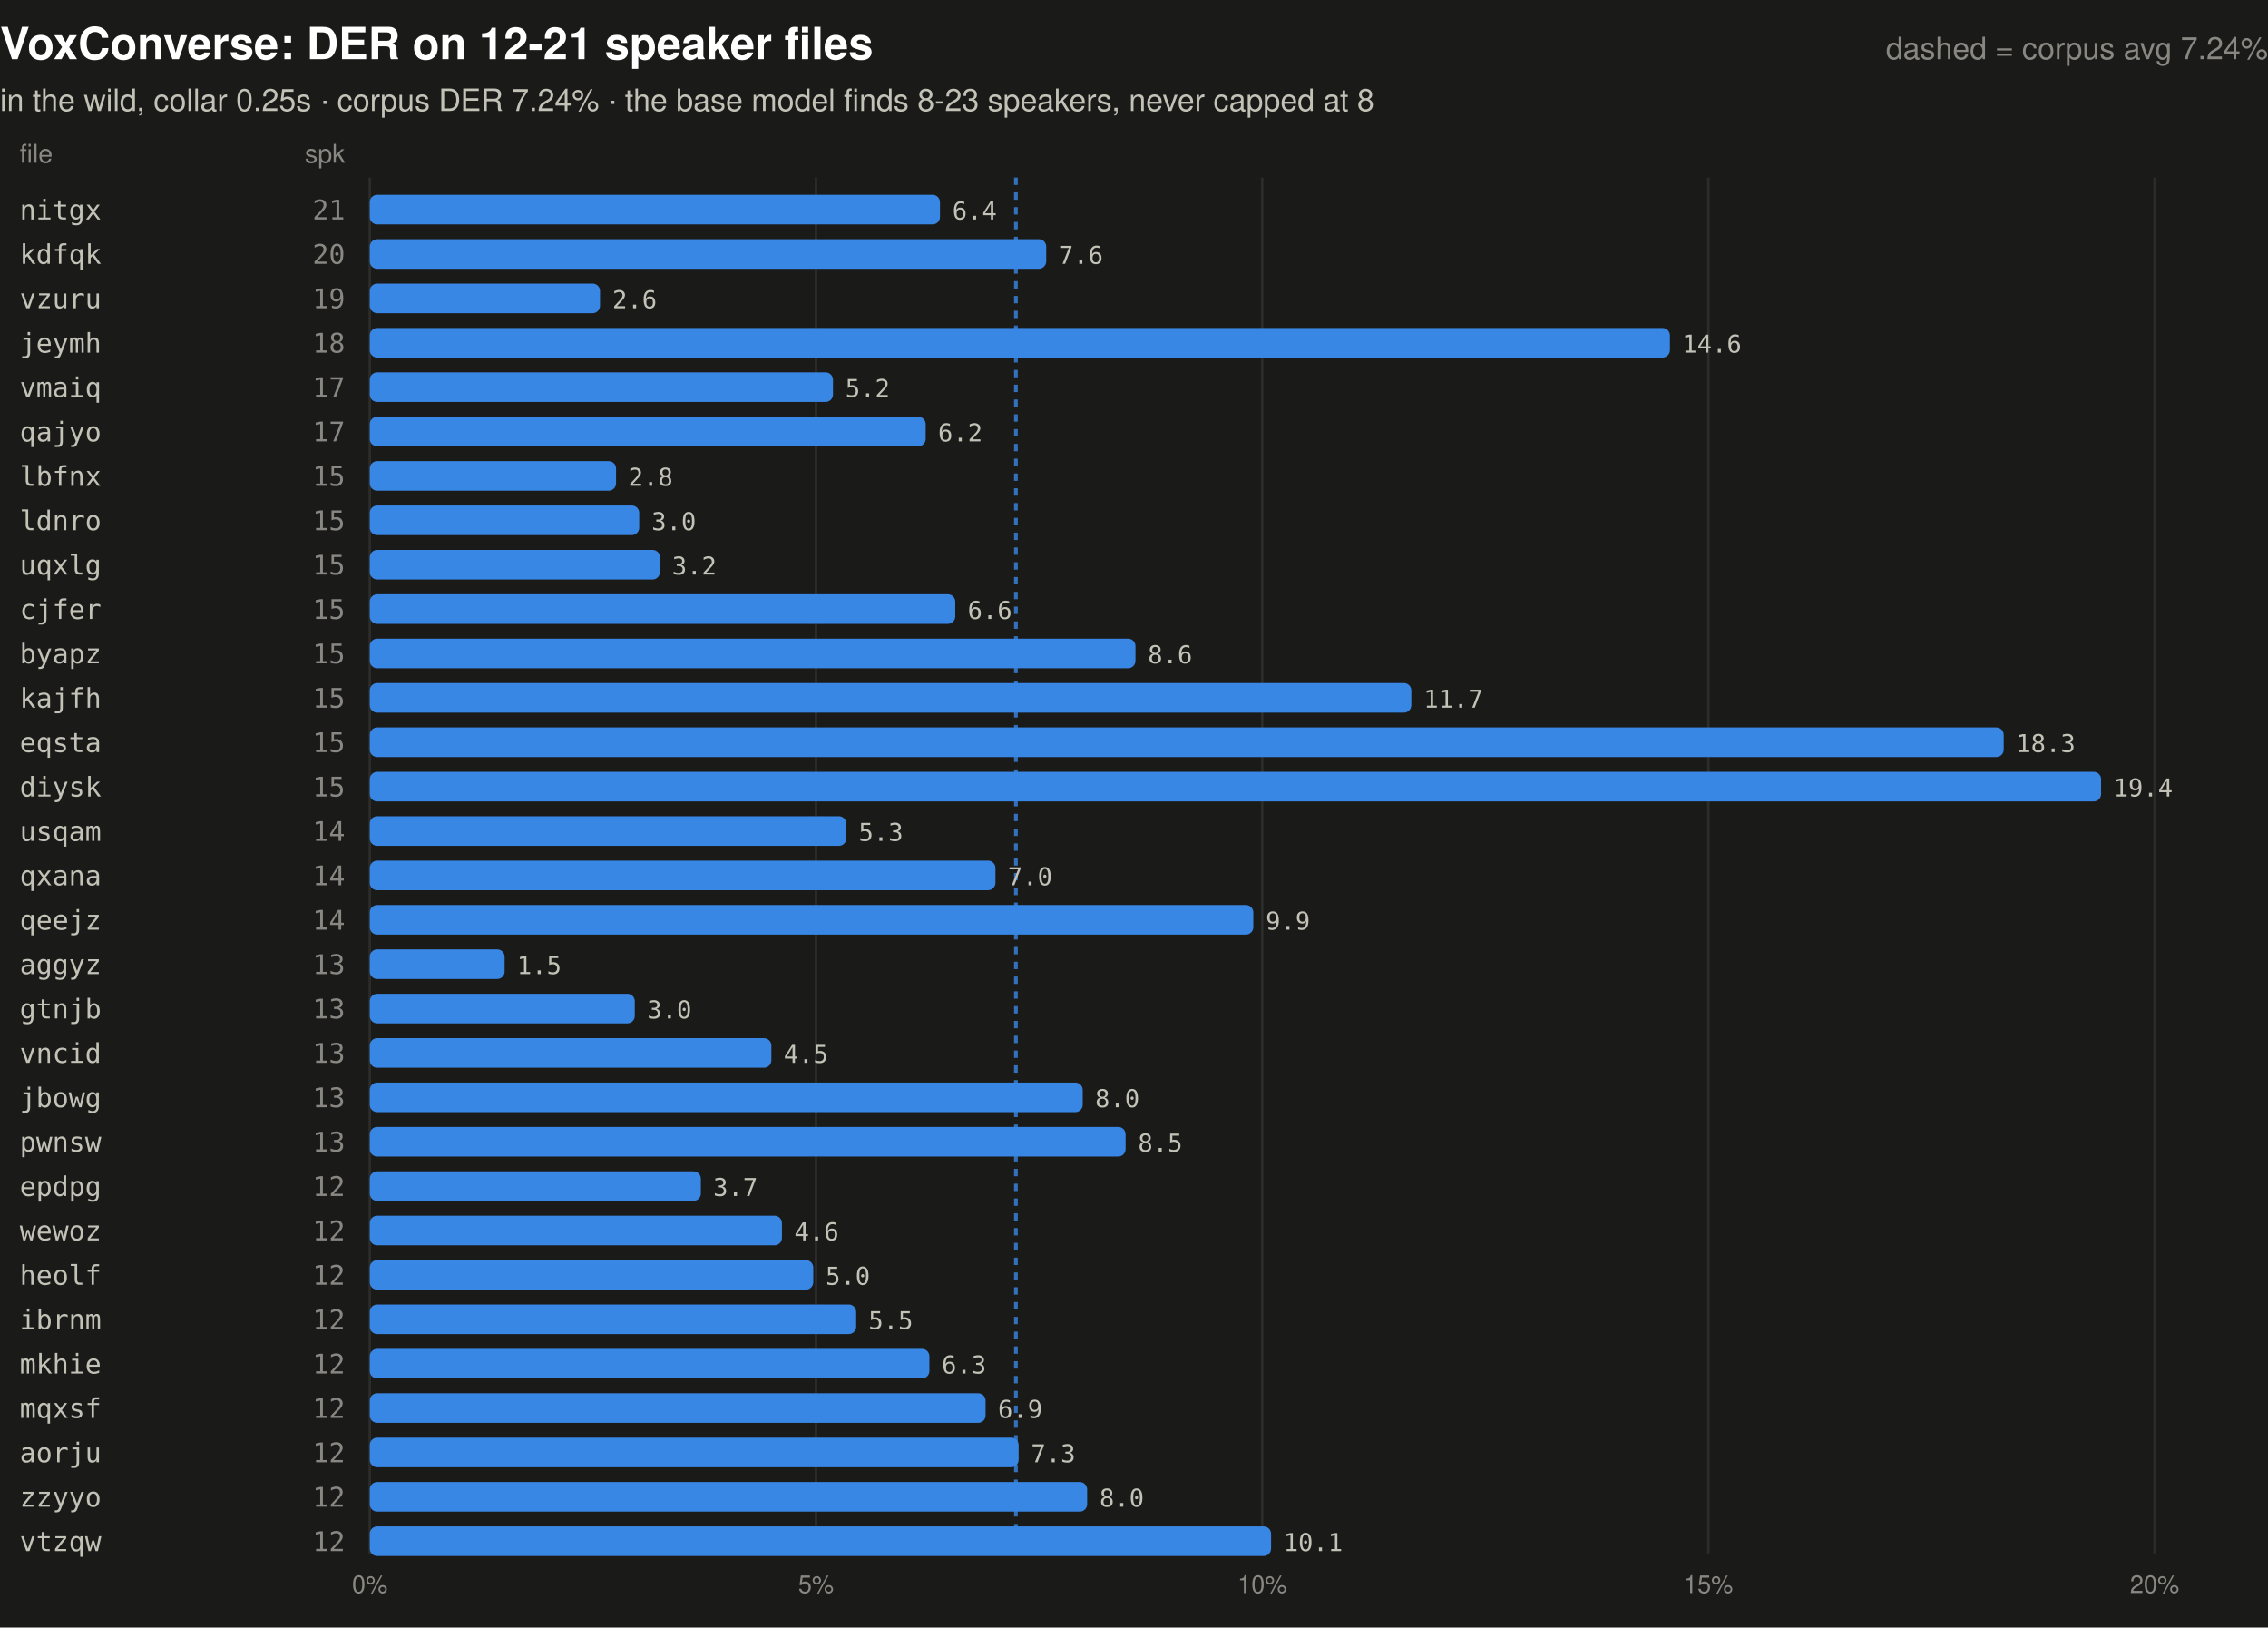
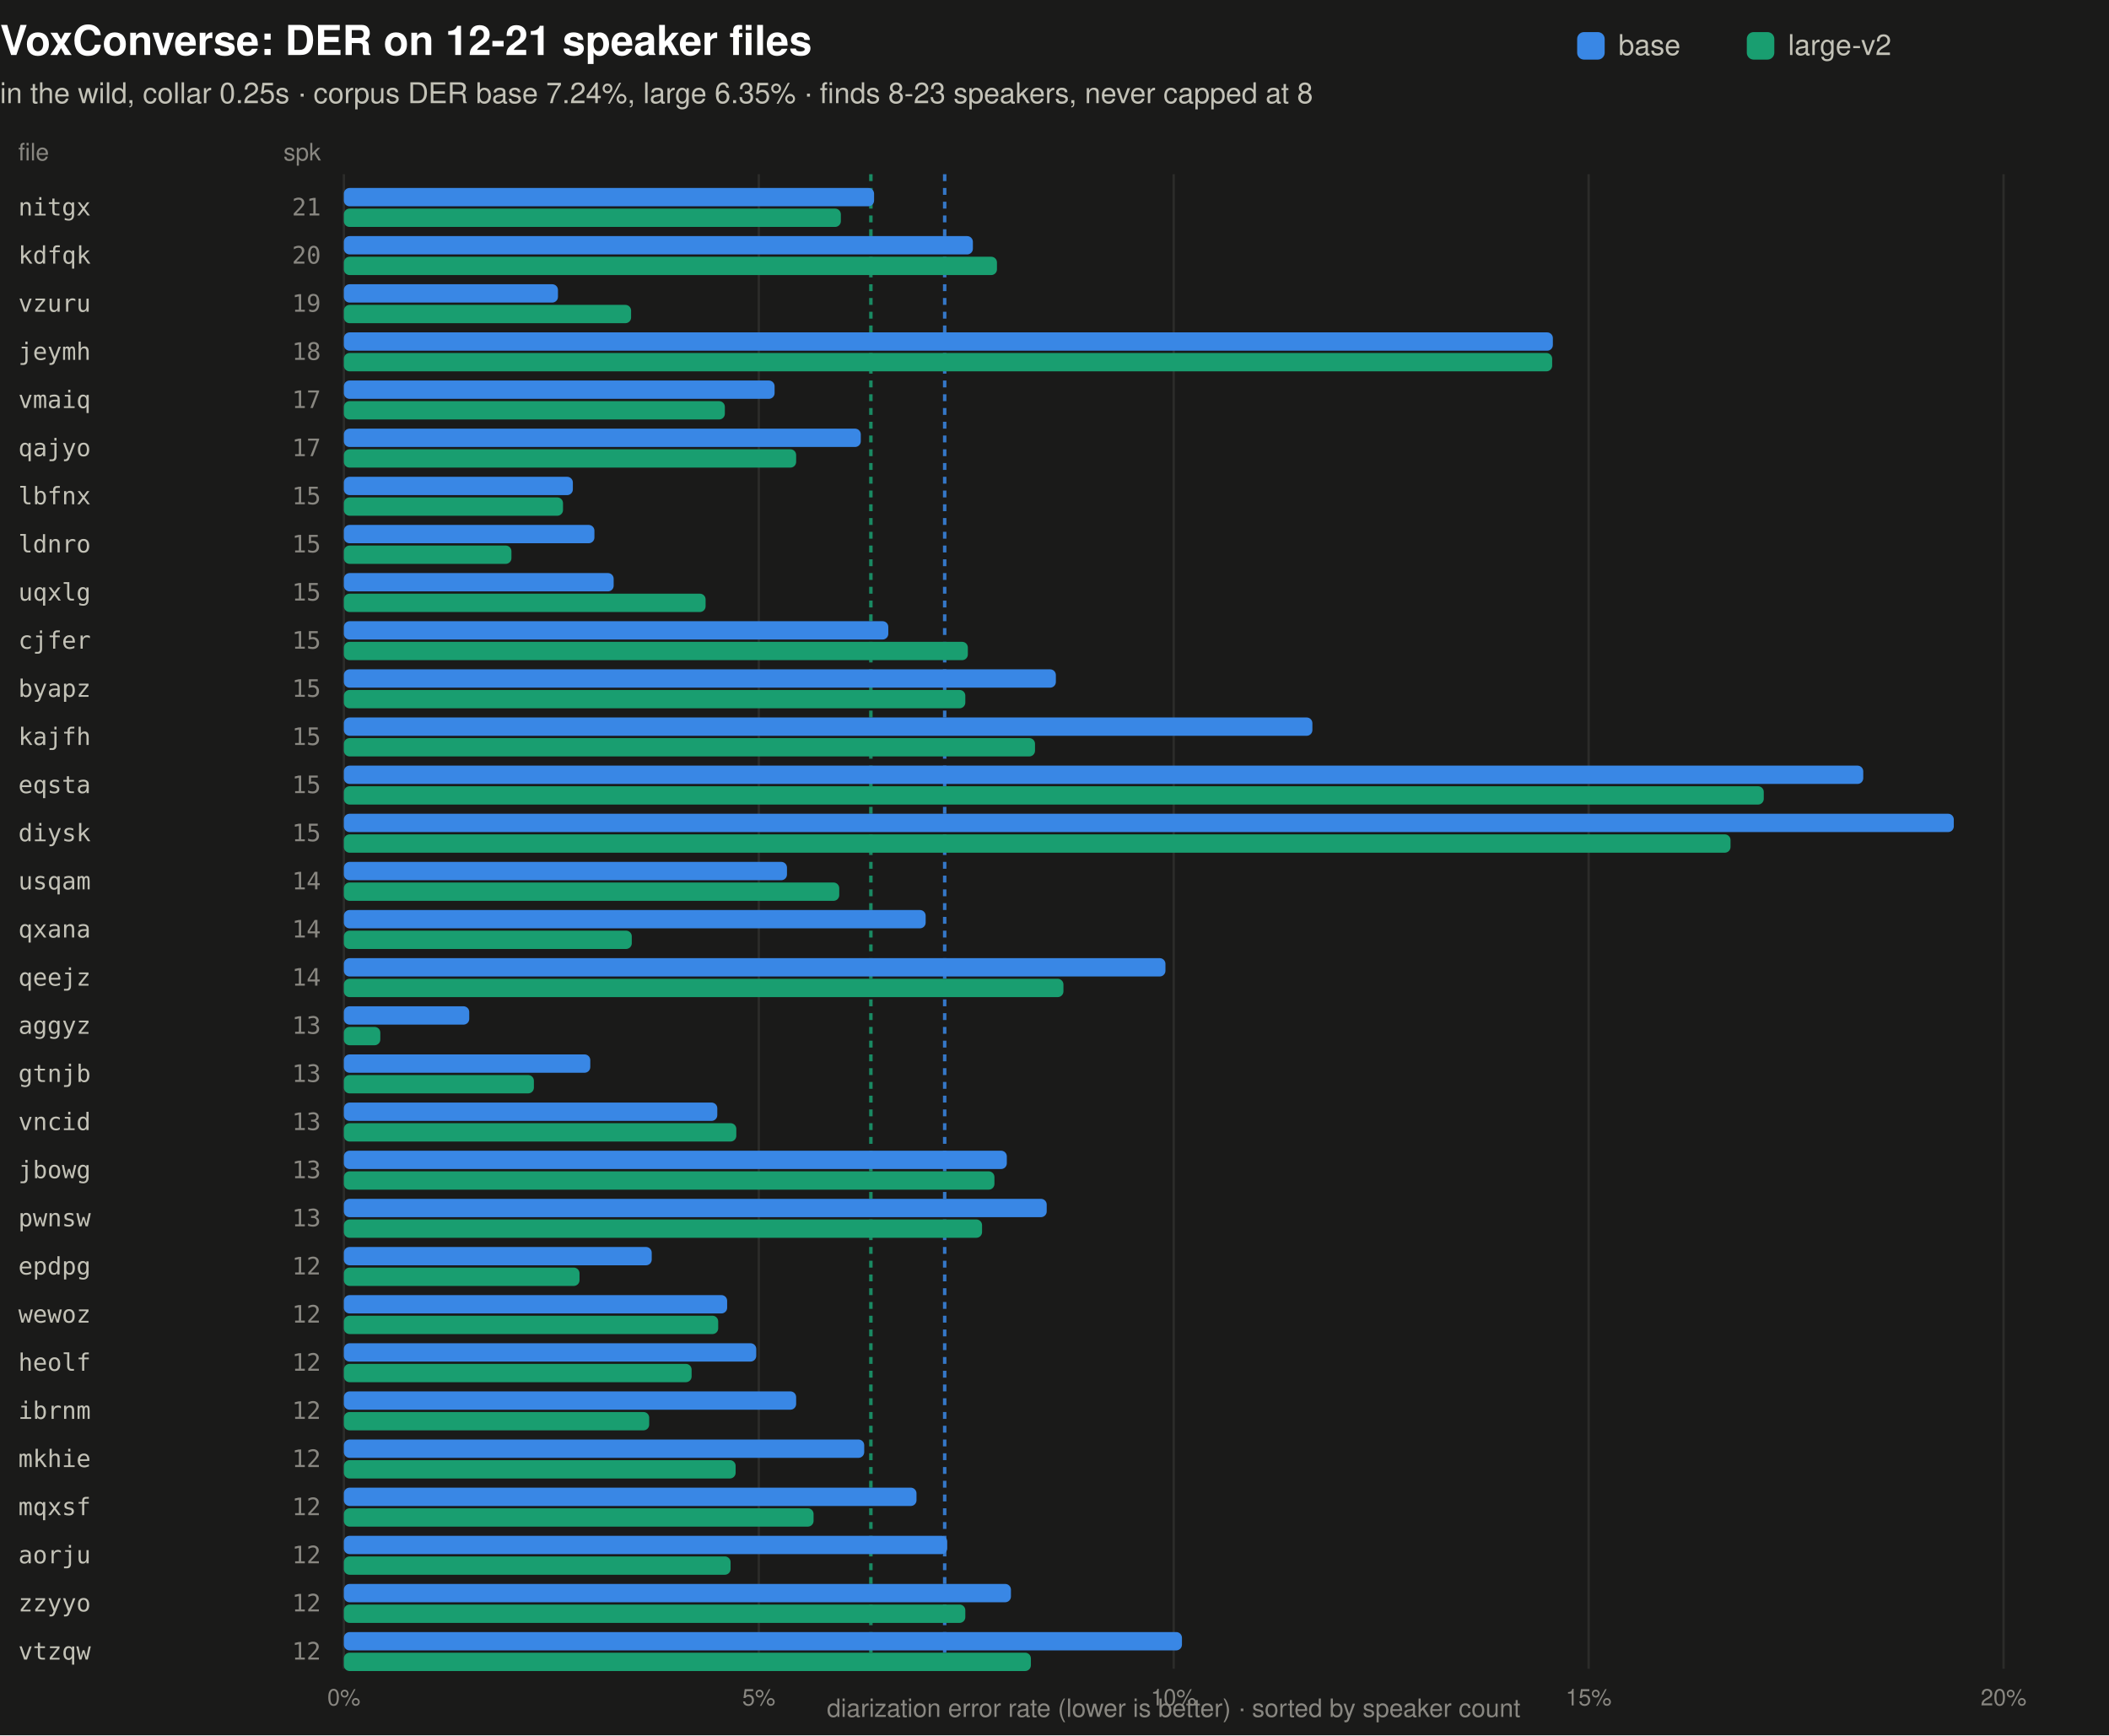
- <svg xmlns="http://www.w3.org/2000/svg" viewBox="0 0 920 660" width="920" height="660" role="img" aria-label="VoxConverse per-file DER on 12 to 21 speaker files; corpus 7.24%, no speaker cap">
-   <rect x="0" y="0" width="920" height="660" fill="#1a1a19" />
+ <svg xmlns="http://www.w3.org/2000/svg" viewBox="0 0 920 757" width="920" height="757" role="img" aria-label="VoxConverse per-file DER, base vs large, on 12 to 21 speaker files; corpus base 7.24%, large 6.35%, no cap">
+   <rect x="0" y="0" width="920" height="757" fill="#1a1a19" />
  <text x="0" y="24" font-family="-apple-system, BlinkMacSystemFont, 'Segoe UI', Helvetica, Arial, sans-serif" font-size="18" font-weight="700" fill="#ffffff">VoxConverse: DER on 12-21 speaker files</text>
-   <text x="0" y="45" font-family="-apple-system, BlinkMacSystemFont, 'Segoe UI', Helvetica, Arial, sans-serif" font-size="12.5" fill="#c3c2b7">in the wild, collar 0.25s · corpus DER 7.24% · the base model finds 8-23 speakers, never capped at 8</text>
-   <text x="920" y="24" text-anchor="end" font-family="-apple-system, BlinkMacSystemFont, 'Segoe UI', Helvetica, Arial, sans-serif" font-size="12.5" fill="#898781">dashed = corpus avg 7.24%</text>
-   <text x="8" y="66" font-family="-apple-system, BlinkMacSystemFont, 'Segoe UI', Helvetica, Arial, sans-serif" font-size="10.5" fill="#898781">file</text>
-   <text x="140" y="66" text-anchor="end" font-family="-apple-system, BlinkMacSystemFont, 'Segoe UI', Helvetica, Arial, sans-serif" font-size="10.5" fill="#898781">spk</text>
-   <line x1="150.0" y1="72" x2="150.0" y2="630" stroke="#2c2c2a" stroke-width="1" />
-   <text x="150.0" y="646" text-anchor="middle" font-family="-apple-system, BlinkMacSystemFont, 'Segoe UI', Helvetica, Arial, sans-serif" font-size="10" fill="#898781">0%</text>
-   <line x1="331.0" y1="72" x2="331.0" y2="630" stroke="#2c2c2a" stroke-width="1" />
-   <text x="331.0" y="646" text-anchor="middle" font-family="-apple-system, BlinkMacSystemFont, 'Segoe UI', Helvetica, Arial, sans-serif" font-size="10" fill="#898781">5%</text>
-   <line x1="512.0" y1="72" x2="512.0" y2="630" stroke="#2c2c2a" stroke-width="1" />
-   <text x="512.0" y="646" text-anchor="middle" font-family="-apple-system, BlinkMacSystemFont, 'Segoe UI', Helvetica, Arial, sans-serif" font-size="10" fill="#898781">10%</text>
-   <line x1="693.0" y1="72" x2="693.0" y2="630" stroke="#2c2c2a" stroke-width="1" />
-   <text x="693.0" y="646" text-anchor="middle" font-family="-apple-system, BlinkMacSystemFont, 'Segoe UI', Helvetica, Arial, sans-serif" font-size="10" fill="#898781">15%</text>
-   <line x1="874.0" y1="72" x2="874.0" y2="630" stroke="#2c2c2a" stroke-width="1" />
-   <text x="874.0" y="646" text-anchor="middle" font-family="-apple-system, BlinkMacSystemFont, 'Segoe UI', Helvetica, Arial, sans-serif" font-size="10" fill="#898781">20%</text>
-   <line x1="412.1" y1="72" x2="412.1" y2="630" stroke="#3987e5" stroke-width="1.5" stroke-dasharray="3 3" opacity="0.8" />
-   <text x="8" y="89" font-family="ui-monospace, 'SF Mono', SFMono-Regular, Menlo, Consolas, monospace" font-size="11" fill="#c3c2b7">nitgx</text>
-   <text x="140" y="89" text-anchor="end" font-family="ui-monospace, 'SF Mono', SFMono-Regular, Menlo, Consolas, monospace" font-size="11" fill="#898781">21</text>
-   <rect x="150" y="79" width="231.3" height="12" rx="3" fill="#3987e5" />
-   <text x="386.3" y="89" font-family="ui-monospace, 'SF Mono', SFMono-Regular, Menlo, Consolas, monospace" font-size="10" fill="#c3c2b7">6.4</text>
-   <text x="8" y="107" font-family="ui-monospace, 'SF Mono', SFMono-Regular, Menlo, Consolas, monospace" font-size="11" fill="#c3c2b7">kdfqk</text>
-   <text x="140" y="107" text-anchor="end" font-family="ui-monospace, 'SF Mono', SFMono-Regular, Menlo, Consolas, monospace" font-size="11" fill="#898781">20</text>
-   <rect x="150" y="97" width="274.4" height="12" rx="3" fill="#3987e5" />
-   <text x="429.4" y="107" font-family="ui-monospace, 'SF Mono', SFMono-Regular, Menlo, Consolas, monospace" font-size="10" fill="#c3c2b7">7.6</text>
-   <text x="8" y="125" font-family="ui-monospace, 'SF Mono', SFMono-Regular, Menlo, Consolas, monospace" font-size="11" fill="#c3c2b7">vzuru</text>
-   <text x="140" y="125" text-anchor="end" font-family="ui-monospace, 'SF Mono', SFMono-Regular, Menlo, Consolas, monospace" font-size="11" fill="#898781">19</text>
-   <rect x="150" y="115" width="93.4" height="12" rx="3" fill="#3987e5" />
-   <text x="248.4" y="125" font-family="ui-monospace, 'SF Mono', SFMono-Regular, Menlo, Consolas, monospace" font-size="10" fill="#c3c2b7">2.6</text>
-   <text x="8" y="143" font-family="ui-monospace, 'SF Mono', SFMono-Regular, Menlo, Consolas, monospace" font-size="11" fill="#c3c2b7">jeymh</text>
-   <text x="140" y="143" text-anchor="end" font-family="ui-monospace, 'SF Mono', SFMono-Regular, Menlo, Consolas, monospace" font-size="11" fill="#898781">18</text>
-   <rect x="150" y="133" width="527.4" height="12" rx="3" fill="#3987e5" />
-   <text x="682.4" y="143" font-family="ui-monospace, 'SF Mono', SFMono-Regular, Menlo, Consolas, monospace" font-size="10" fill="#c3c2b7">14.6</text>
-   <text x="8" y="161" font-family="ui-monospace, 'SF Mono', SFMono-Regular, Menlo, Consolas, monospace" font-size="11" fill="#c3c2b7">vmaiq</text>
-   <text x="140" y="161" text-anchor="end" font-family="ui-monospace, 'SF Mono', SFMono-Regular, Menlo, Consolas, monospace" font-size="11" fill="#898781">17</text>
-   <rect x="150" y="151" width="187.9" height="12" rx="3" fill="#3987e5" />
-   <text x="342.9" y="161" font-family="ui-monospace, 'SF Mono', SFMono-Regular, Menlo, Consolas, monospace" font-size="10" fill="#c3c2b7">5.2</text>
-   <text x="8" y="179" font-family="ui-monospace, 'SF Mono', SFMono-Regular, Menlo, Consolas, monospace" font-size="11" fill="#c3c2b7">qajyo</text>
-   <text x="140" y="179" text-anchor="end" font-family="ui-monospace, 'SF Mono', SFMono-Regular, Menlo, Consolas, monospace" font-size="11" fill="#898781">17</text>
-   <rect x="150" y="169" width="225.5" height="12" rx="3" fill="#3987e5" />
-   <text x="380.5" y="179" font-family="ui-monospace, 'SF Mono', SFMono-Regular, Menlo, Consolas, monospace" font-size="10" fill="#c3c2b7">6.2</text>
-   <text x="8" y="197" font-family="ui-monospace, 'SF Mono', SFMono-Regular, Menlo, Consolas, monospace" font-size="11" fill="#c3c2b7">lbfnx</text>
-   <text x="140" y="197" text-anchor="end" font-family="ui-monospace, 'SF Mono', SFMono-Regular, Menlo, Consolas, monospace" font-size="11" fill="#898781">15</text>
-   <rect x="150" y="187" width="99.9" height="12" rx="3" fill="#3987e5" />
-   <text x="254.9" y="197" font-family="ui-monospace, 'SF Mono', SFMono-Regular, Menlo, Consolas, monospace" font-size="10" fill="#c3c2b7">2.8</text>
-   <text x="8" y="215" font-family="ui-monospace, 'SF Mono', SFMono-Regular, Menlo, Consolas, monospace" font-size="11" fill="#c3c2b7">ldnro</text>
-   <text x="140" y="215" text-anchor="end" font-family="ui-monospace, 'SF Mono', SFMono-Regular, Menlo, Consolas, monospace" font-size="11" fill="#898781">15</text>
-   <rect x="150" y="205" width="109.3" height="12" rx="3" fill="#3987e5" />
-   <text x="264.3" y="215" font-family="ui-monospace, 'SF Mono', SFMono-Regular, Menlo, Consolas, monospace" font-size="10" fill="#c3c2b7">3.0</text>
-   <text x="8" y="233" font-family="ui-monospace, 'SF Mono', SFMono-Regular, Menlo, Consolas, monospace" font-size="11" fill="#c3c2b7">uqxlg</text>
-   <text x="140" y="233" text-anchor="end" font-family="ui-monospace, 'SF Mono', SFMono-Regular, Menlo, Consolas, monospace" font-size="11" fill="#898781">15</text>
-   <rect x="150" y="223" width="117.7" height="12" rx="3" fill="#3987e5" />
-   <text x="272.6" y="233" font-family="ui-monospace, 'SF Mono', SFMono-Regular, Menlo, Consolas, monospace" font-size="10" fill="#c3c2b7">3.2</text>
-   <text x="8" y="251" font-family="ui-monospace, 'SF Mono', SFMono-Regular, Menlo, Consolas, monospace" font-size="11" fill="#c3c2b7">cjfer</text>
-   <text x="140" y="251" text-anchor="end" font-family="ui-monospace, 'SF Mono', SFMono-Regular, Menlo, Consolas, monospace" font-size="11" fill="#898781">15</text>
-   <rect x="150" y="241" width="237.5" height="12" rx="3" fill="#3987e5" />
-   <text x="392.5" y="251" font-family="ui-monospace, 'SF Mono', SFMono-Regular, Menlo, Consolas, monospace" font-size="10" fill="#c3c2b7">6.6</text>
-   <text x="8" y="269" font-family="ui-monospace, 'SF Mono', SFMono-Regular, Menlo, Consolas, monospace" font-size="11" fill="#c3c2b7">byapz</text>
-   <text x="140" y="269" text-anchor="end" font-family="ui-monospace, 'SF Mono', SFMono-Regular, Menlo, Consolas, monospace" font-size="11" fill="#898781">15</text>
-   <rect x="150" y="259" width="310.6" height="12" rx="3" fill="#3987e5" />
-   <text x="465.6" y="269" font-family="ui-monospace, 'SF Mono', SFMono-Regular, Menlo, Consolas, monospace" font-size="10" fill="#c3c2b7">8.6</text>
-   <text x="8" y="287" font-family="ui-monospace, 'SF Mono', SFMono-Regular, Menlo, Consolas, monospace" font-size="11" fill="#c3c2b7">kajfh</text>
-   <text x="140" y="287" text-anchor="end" font-family="ui-monospace, 'SF Mono', SFMono-Regular, Menlo, Consolas, monospace" font-size="11" fill="#898781">15</text>
-   <rect x="150" y="277" width="422.5" height="12" rx="3" fill="#3987e5" />
-   <text x="577.5" y="287" font-family="ui-monospace, 'SF Mono', SFMono-Regular, Menlo, Consolas, monospace" font-size="10" fill="#c3c2b7">11.7</text>
-   <text x="8" y="305" font-family="ui-monospace, 'SF Mono', SFMono-Regular, Menlo, Consolas, monospace" font-size="11" fill="#c3c2b7">eqsta</text>
-   <text x="140" y="305" text-anchor="end" font-family="ui-monospace, 'SF Mono', SFMono-Regular, Menlo, Consolas, monospace" font-size="11" fill="#898781">15</text>
-   <rect x="150" y="295" width="662.8" height="12" rx="3" fill="#3987e5" />
-   <text x="817.8" y="305" font-family="ui-monospace, 'SF Mono', SFMono-Regular, Menlo, Consolas, monospace" font-size="10" fill="#c3c2b7">18.3</text>
-   <text x="8" y="323" font-family="ui-monospace, 'SF Mono', SFMono-Regular, Menlo, Consolas, monospace" font-size="11" fill="#c3c2b7">diysk</text>
-   <text x="140" y="323" text-anchor="end" font-family="ui-monospace, 'SF Mono', SFMono-Regular, Menlo, Consolas, monospace" font-size="11" fill="#898781">15</text>
-   <rect x="150" y="313" width="702.3" height="12" rx="3" fill="#3987e5" />
-   <text x="857.3" y="323" font-family="ui-monospace, 'SF Mono', SFMono-Regular, Menlo, Consolas, monospace" font-size="10" fill="#c3c2b7">19.4</text>
-   <text x="8" y="341" font-family="ui-monospace, 'SF Mono', SFMono-Regular, Menlo, Consolas, monospace" font-size="11" fill="#c3c2b7">usqam</text>
-   <text x="140" y="341" text-anchor="end" font-family="ui-monospace, 'SF Mono', SFMono-Regular, Menlo, Consolas, monospace" font-size="11" fill="#898781">14</text>
-   <rect x="150" y="331" width="193.3" height="12" rx="3" fill="#3987e5" />
-   <text x="348.3" y="341" font-family="ui-monospace, 'SF Mono', SFMono-Regular, Menlo, Consolas, monospace" font-size="10" fill="#c3c2b7">5.3</text>
-   <text x="8" y="359" font-family="ui-monospace, 'SF Mono', SFMono-Regular, Menlo, Consolas, monospace" font-size="11" fill="#c3c2b7">qxana</text>
-   <text x="140" y="359" text-anchor="end" font-family="ui-monospace, 'SF Mono', SFMono-Regular, Menlo, Consolas, monospace" font-size="11" fill="#898781">14</text>
-   <rect x="150" y="349" width="253.8" height="12" rx="3" fill="#3987e5" />
-   <text x="408.8" y="359" font-family="ui-monospace, 'SF Mono', SFMono-Regular, Menlo, Consolas, monospace" font-size="10" fill="#c3c2b7">7.0</text>
-   <text x="8" y="377" font-family="ui-monospace, 'SF Mono', SFMono-Regular, Menlo, Consolas, monospace" font-size="11" fill="#c3c2b7">qeejz</text>
-   <text x="140" y="377" text-anchor="end" font-family="ui-monospace, 'SF Mono', SFMono-Regular, Menlo, Consolas, monospace" font-size="11" fill="#898781">14</text>
-   <rect x="150" y="367" width="358.4" height="12" rx="3" fill="#3987e5" />
-   <text x="513.4" y="377" font-family="ui-monospace, 'SF Mono', SFMono-Regular, Menlo, Consolas, monospace" font-size="10" fill="#c3c2b7">9.9</text>
-   <text x="8" y="395" font-family="ui-monospace, 'SF Mono', SFMono-Regular, Menlo, Consolas, monospace" font-size="11" fill="#c3c2b7">aggyz</text>
-   <text x="140" y="395" text-anchor="end" font-family="ui-monospace, 'SF Mono', SFMono-Regular, Menlo, Consolas, monospace" font-size="11" fill="#898781">13</text>
-   <rect x="150" y="385" width="54.7" height="12" rx="3" fill="#3987e5" />
-   <text x="209.7" y="395" font-family="ui-monospace, 'SF Mono', SFMono-Regular, Menlo, Consolas, monospace" font-size="10" fill="#c3c2b7">1.5</text>
-   <text x="8" y="413" font-family="ui-monospace, 'SF Mono', SFMono-Regular, Menlo, Consolas, monospace" font-size="11" fill="#c3c2b7">gtnjb</text>
-   <text x="140" y="413" text-anchor="end" font-family="ui-monospace, 'SF Mono', SFMono-Regular, Menlo, Consolas, monospace" font-size="11" fill="#898781">13</text>
-   <rect x="150" y="403" width="107.5" height="12" rx="3" fill="#3987e5" />
-   <text x="262.5" y="413" font-family="ui-monospace, 'SF Mono', SFMono-Regular, Menlo, Consolas, monospace" font-size="10" fill="#c3c2b7">3.0</text>
-   <text x="8" y="431" font-family="ui-monospace, 'SF Mono', SFMono-Regular, Menlo, Consolas, monospace" font-size="11" fill="#c3c2b7">vncid</text>
-   <text x="140" y="431" text-anchor="end" font-family="ui-monospace, 'SF Mono', SFMono-Regular, Menlo, Consolas, monospace" font-size="11" fill="#898781">13</text>
-   <rect x="150" y="421" width="162.9" height="12" rx="3" fill="#3987e5" />
-   <text x="317.9" y="431" font-family="ui-monospace, 'SF Mono', SFMono-Regular, Menlo, Consolas, monospace" font-size="10" fill="#c3c2b7">4.5</text>
-   <text x="8" y="449" font-family="ui-monospace, 'SF Mono', SFMono-Regular, Menlo, Consolas, monospace" font-size="11" fill="#c3c2b7">jbowg</text>
-   <text x="140" y="449" text-anchor="end" font-family="ui-monospace, 'SF Mono', SFMono-Regular, Menlo, Consolas, monospace" font-size="11" fill="#898781">13</text>
-   <rect x="150" y="439" width="289.2" height="12" rx="3" fill="#3987e5" />
-   <text x="444.2" y="449" font-family="ui-monospace, 'SF Mono', SFMono-Regular, Menlo, Consolas, monospace" font-size="10" fill="#c3c2b7">8.0</text>
-   <text x="8" y="467" font-family="ui-monospace, 'SF Mono', SFMono-Regular, Menlo, Consolas, monospace" font-size="11" fill="#c3c2b7">pwnsw</text>
-   <text x="140" y="467" text-anchor="end" font-family="ui-monospace, 'SF Mono', SFMono-Regular, Menlo, Consolas, monospace" font-size="11" fill="#898781">13</text>
-   <rect x="150" y="457" width="306.6" height="12" rx="3" fill="#3987e5" />
-   <text x="461.6" y="467" font-family="ui-monospace, 'SF Mono', SFMono-Regular, Menlo, Consolas, monospace" font-size="10" fill="#c3c2b7">8.5</text>
-   <text x="8" y="485" font-family="ui-monospace, 'SF Mono', SFMono-Regular, Menlo, Consolas, monospace" font-size="11" fill="#c3c2b7">epdpg</text>
-   <text x="140" y="485" text-anchor="end" font-family="ui-monospace, 'SF Mono', SFMono-Regular, Menlo, Consolas, monospace" font-size="11" fill="#898781">12</text>
-   <rect x="150" y="475" width="134.3" height="12" rx="3" fill="#3987e5" />
-   <text x="289.3" y="485" font-family="ui-monospace, 'SF Mono', SFMono-Regular, Menlo, Consolas, monospace" font-size="10" fill="#c3c2b7">3.7</text>
-   <text x="8" y="503" font-family="ui-monospace, 'SF Mono', SFMono-Regular, Menlo, Consolas, monospace" font-size="11" fill="#c3c2b7">wewoz</text>
-   <text x="140" y="503" text-anchor="end" font-family="ui-monospace, 'SF Mono', SFMono-Regular, Menlo, Consolas, monospace" font-size="11" fill="#898781">12</text>
-   <rect x="150" y="493" width="167.2" height="12" rx="3" fill="#3987e5" />
-   <text x="322.2" y="503" font-family="ui-monospace, 'SF Mono', SFMono-Regular, Menlo, Consolas, monospace" font-size="10" fill="#c3c2b7">4.6</text>
-   <text x="8" y="521" font-family="ui-monospace, 'SF Mono', SFMono-Regular, Menlo, Consolas, monospace" font-size="11" fill="#c3c2b7">heolf</text>
-   <text x="140" y="521" text-anchor="end" font-family="ui-monospace, 'SF Mono', SFMono-Regular, Menlo, Consolas, monospace" font-size="11" fill="#898781">12</text>
-   <rect x="150" y="511" width="179.9" height="12" rx="3" fill="#3987e5" />
-   <text x="334.9" y="521" font-family="ui-monospace, 'SF Mono', SFMono-Regular, Menlo, Consolas, monospace" font-size="10" fill="#c3c2b7">5.0</text>
-   <text x="8" y="539" font-family="ui-monospace, 'SF Mono', SFMono-Regular, Menlo, Consolas, monospace" font-size="11" fill="#c3c2b7">ibrnm</text>
-   <text x="140" y="539" text-anchor="end" font-family="ui-monospace, 'SF Mono', SFMono-Regular, Menlo, Consolas, monospace" font-size="11" fill="#898781">12</text>
-   <rect x="150" y="529" width="197.3" height="12" rx="3" fill="#3987e5" />
-   <text x="352.3" y="539" font-family="ui-monospace, 'SF Mono', SFMono-Regular, Menlo, Consolas, monospace" font-size="10" fill="#c3c2b7">5.5</text>
-   <text x="8" y="557" font-family="ui-monospace, 'SF Mono', SFMono-Regular, Menlo, Consolas, monospace" font-size="11" fill="#c3c2b7">mkhie</text>
-   <text x="140" y="557" text-anchor="end" font-family="ui-monospace, 'SF Mono', SFMono-Regular, Menlo, Consolas, monospace" font-size="11" fill="#898781">12</text>
-   <rect x="150" y="547" width="227.0" height="12" rx="3" fill="#3987e5" />
-   <text x="382.0" y="557" font-family="ui-monospace, 'SF Mono', SFMono-Regular, Menlo, Consolas, monospace" font-size="10" fill="#c3c2b7">6.3</text>
-   <text x="8" y="575" font-family="ui-monospace, 'SF Mono', SFMono-Regular, Menlo, Consolas, monospace" font-size="11" fill="#c3c2b7">mqxsf</text>
-   <text x="140" y="575" text-anchor="end" font-family="ui-monospace, 'SF Mono', SFMono-Regular, Menlo, Consolas, monospace" font-size="11" fill="#898781">12</text>
-   <rect x="150" y="565" width="249.8" height="12" rx="3" fill="#3987e5" />
-   <text x="404.8" y="575" font-family="ui-monospace, 'SF Mono', SFMono-Regular, Menlo, Consolas, monospace" font-size="10" fill="#c3c2b7">6.9</text>
-   <text x="8" y="593" font-family="ui-monospace, 'SF Mono', SFMono-Regular, Menlo, Consolas, monospace" font-size="11" fill="#c3c2b7">aorju</text>
-   <text x="140" y="593" text-anchor="end" font-family="ui-monospace, 'SF Mono', SFMono-Regular, Menlo, Consolas, monospace" font-size="11" fill="#898781">12</text>
-   <rect x="150" y="583" width="263.2" height="12" rx="3" fill="#3987e5" />
-   <text x="418.2" y="593" font-family="ui-monospace, 'SF Mono', SFMono-Regular, Menlo, Consolas, monospace" font-size="10" fill="#c3c2b7">7.3</text>
-   <text x="8" y="611" font-family="ui-monospace, 'SF Mono', SFMono-Regular, Menlo, Consolas, monospace" font-size="11" fill="#c3c2b7">zzyyo</text>
-   <text x="140" y="611" text-anchor="end" font-family="ui-monospace, 'SF Mono', SFMono-Regular, Menlo, Consolas, monospace" font-size="11" fill="#898781">12</text>
-   <rect x="150" y="601" width="291.0" height="12" rx="3" fill="#3987e5" />
-   <text x="446.0" y="611" font-family="ui-monospace, 'SF Mono', SFMono-Regular, Menlo, Consolas, monospace" font-size="10" fill="#c3c2b7">8.0</text>
-   <text x="8" y="629" font-family="ui-monospace, 'SF Mono', SFMono-Regular, Menlo, Consolas, monospace" font-size="11" fill="#c3c2b7">vtzqw</text>
-   <text x="140" y="629" text-anchor="end" font-family="ui-monospace, 'SF Mono', SFMono-Regular, Menlo, Consolas, monospace" font-size="11" fill="#898781">12</text>
-   <rect x="150" y="619" width="365.6" height="12" rx="3" fill="#3987e5" />
-   <text x="520.6" y="629" font-family="ui-monospace, 'SF Mono', SFMono-Regular, Menlo, Consolas, monospace" font-size="10" fill="#c3c2b7">10.1</text>
+   <text x="0" y="45" font-family="-apple-system, BlinkMacSystemFont, 'Segoe UI', Helvetica, Arial, sans-serif" font-size="12.5" fill="#c3c2b7">in the wild, collar 0.25s · corpus DER base 7.24%, large 6.35% · finds 8-23 speakers, never capped at 8</text>
+   <rect x="688" y="14" width="12" height="12" rx="3" fill="#3987e5" />
+   <text x="706" y="24" font-family="-apple-system, BlinkMacSystemFont, 'Segoe UI', Helvetica, Arial, sans-serif" font-size="12.5" fill="#c3c2b7">base</text>
+   <rect x="762" y="14" width="12" height="12" rx="3" fill="#199e70" />
+   <text x="780" y="24" font-family="-apple-system, BlinkMacSystemFont, 'Segoe UI', Helvetica, Arial, sans-serif" font-size="12.5" fill="#c3c2b7">large-v2</text>
+   <text x="8" y="70" font-family="-apple-system, BlinkMacSystemFont, 'Segoe UI', Helvetica, Arial, sans-serif" font-size="10.5" fill="#898781">file</text>
+   <text x="140" y="70" text-anchor="end" font-family="-apple-system, BlinkMacSystemFont, 'Segoe UI', Helvetica, Arial, sans-serif" font-size="10.5" fill="#898781">spk</text>
+   <line x1="150.0" y1="76" x2="150.0" y2="728" stroke="#2c2c2a" stroke-width="1" />
+   <text x="150.0" y="744" text-anchor="middle" font-family="-apple-system, BlinkMacSystemFont, 'Segoe UI', Helvetica, Arial, sans-serif" font-size="10" fill="#898781">0%</text>
+   <line x1="331.0" y1="76" x2="331.0" y2="728" stroke="#2c2c2a" stroke-width="1" />
+   <text x="331.0" y="744" text-anchor="middle" font-family="-apple-system, BlinkMacSystemFont, 'Segoe UI', Helvetica, Arial, sans-serif" font-size="10" fill="#898781">5%</text>
+   <line x1="512.0" y1="76" x2="512.0" y2="728" stroke="#2c2c2a" stroke-width="1" />
+   <text x="512.0" y="744" text-anchor="middle" font-family="-apple-system, BlinkMacSystemFont, 'Segoe UI', Helvetica, Arial, sans-serif" font-size="10" fill="#898781">10%</text>
+   <line x1="693.0" y1="76" x2="693.0" y2="728" stroke="#2c2c2a" stroke-width="1" />
+   <text x="693.0" y="744" text-anchor="middle" font-family="-apple-system, BlinkMacSystemFont, 'Segoe UI', Helvetica, Arial, sans-serif" font-size="10" fill="#898781">15%</text>
+   <line x1="874.0" y1="76" x2="874.0" y2="728" stroke="#2c2c2a" stroke-width="1" />
+   <text x="874.0" y="744" text-anchor="middle" font-family="-apple-system, BlinkMacSystemFont, 'Segoe UI', Helvetica, Arial, sans-serif" font-size="10" fill="#898781">20%</text>
+   <line x1="412.1" y1="76" x2="412.1" y2="728" stroke="#3987e5" stroke-width="1.5" stroke-dasharray="3 3" opacity="0.85" />
+   <line x1="379.9" y1="76" x2="379.9" y2="728" stroke="#199e70" stroke-width="1.5" stroke-dasharray="3 3" opacity="0.85" />
+   <text x="8" y="94" font-family="ui-monospace, 'SF Mono', SFMono-Regular, Menlo, Consolas, monospace" font-size="10.5" fill="#c3c2b7">nitgx</text>
+   <text x="140" y="94" text-anchor="end" font-family="ui-monospace, 'SF Mono', SFMono-Regular, Menlo, Consolas, monospace" font-size="10.5" fill="#898781">21</text>
+   <rect x="150" y="82" width="231.3" height="8" rx="2.5" fill="#3987e5" />
+   <rect x="150" y="91" width="216.8" height="8" rx="2.5" fill="#199e70" />
+   <text x="8" y="115" font-family="ui-monospace, 'SF Mono', SFMono-Regular, Menlo, Consolas, monospace" font-size="10.5" fill="#c3c2b7">kdfqk</text>
+   <text x="140" y="115" text-anchor="end" font-family="ui-monospace, 'SF Mono', SFMono-Regular, Menlo, Consolas, monospace" font-size="10.5" fill="#898781">20</text>
+   <rect x="150" y="103" width="274.4" height="8" rx="2.5" fill="#3987e5" />
+   <rect x="150" y="112" width="284.9" height="8" rx="2.5" fill="#199e70" />
+   <text x="8" y="136" font-family="ui-monospace, 'SF Mono', SFMono-Regular, Menlo, Consolas, monospace" font-size="10.5" fill="#c3c2b7">vzuru</text>
+   <text x="140" y="136" text-anchor="end" font-family="ui-monospace, 'SF Mono', SFMono-Regular, Menlo, Consolas, monospace" font-size="10.5" fill="#898781">19</text>
+   <rect x="150" y="124" width="93.4" height="8" rx="2.5" fill="#3987e5" />
+   <rect x="150" y="133" width="125.3" height="8" rx="2.5" fill="#199e70" />
+   <text x="8" y="157" font-family="ui-monospace, 'SF Mono', SFMono-Regular, Menlo, Consolas, monospace" font-size="10.5" fill="#c3c2b7">jeymh</text>
+   <text x="140" y="157" text-anchor="end" font-family="ui-monospace, 'SF Mono', SFMono-Regular, Menlo, Consolas, monospace" font-size="10.5" fill="#898781">18</text>
+   <rect x="150" y="145" width="527.4" height="8" rx="2.5" fill="#3987e5" />
+   <rect x="150" y="154" width="527.1" height="8" rx="2.5" fill="#199e70" />
+   <text x="8" y="178" font-family="ui-monospace, 'SF Mono', SFMono-Regular, Menlo, Consolas, monospace" font-size="10.5" fill="#c3c2b7">vmaiq</text>
+   <text x="140" y="178" text-anchor="end" font-family="ui-monospace, 'SF Mono', SFMono-Regular, Menlo, Consolas, monospace" font-size="10.5" fill="#898781">17</text>
+   <rect x="150" y="166" width="187.9" height="8" rx="2.5" fill="#3987e5" />
+   <rect x="150" y="175" width="166.2" height="8" rx="2.5" fill="#199e70" />
+   <text x="8" y="199" font-family="ui-monospace, 'SF Mono', SFMono-Regular, Menlo, Consolas, monospace" font-size="10.5" fill="#c3c2b7">qajyo</text>
+   <text x="140" y="199" text-anchor="end" font-family="ui-monospace, 'SF Mono', SFMono-Regular, Menlo, Consolas, monospace" font-size="10.5" fill="#898781">17</text>
+   <rect x="150" y="187" width="225.5" height="8" rx="2.5" fill="#3987e5" />
+   <rect x="150" y="196" width="197.3" height="8" rx="2.5" fill="#199e70" />
+   <text x="8" y="220" font-family="ui-monospace, 'SF Mono', SFMono-Regular, Menlo, Consolas, monospace" font-size="10.5" fill="#c3c2b7">lbfnx</text>
+   <text x="140" y="220" text-anchor="end" font-family="ui-monospace, 'SF Mono', SFMono-Regular, Menlo, Consolas, monospace" font-size="10.5" fill="#898781">15</text>
+   <rect x="150" y="208" width="99.9" height="8" rx="2.5" fill="#3987e5" />
+   <rect x="150" y="217" width="95.6" height="8" rx="2.5" fill="#199e70" />
+   <text x="8" y="241" font-family="ui-monospace, 'SF Mono', SFMono-Regular, Menlo, Consolas, monospace" font-size="10.5" fill="#c3c2b7">ldnro</text>
+   <text x="140" y="241" text-anchor="end" font-family="ui-monospace, 'SF Mono', SFMono-Regular, Menlo, Consolas, monospace" font-size="10.5" fill="#898781">15</text>
+   <rect x="150" y="229" width="109.3" height="8" rx="2.5" fill="#3987e5" />
+   <rect x="150" y="238" width="73.1" height="8" rx="2.5" fill="#199e70" />
+   <text x="8" y="262" font-family="ui-monospace, 'SF Mono', SFMono-Regular, Menlo, Consolas, monospace" font-size="10.5" fill="#c3c2b7">uqxlg</text>
+   <text x="140" y="262" text-anchor="end" font-family="ui-monospace, 'SF Mono', SFMono-Regular, Menlo, Consolas, monospace" font-size="10.5" fill="#898781">15</text>
+   <rect x="150" y="250" width="117.7" height="8" rx="2.5" fill="#3987e5" />
+   <rect x="150" y="259" width="157.8" height="8" rx="2.5" fill="#199e70" />
+   <text x="8" y="283" font-family="ui-monospace, 'SF Mono', SFMono-Regular, Menlo, Consolas, monospace" font-size="10.5" fill="#c3c2b7">cjfer</text>
+   <text x="140" y="283" text-anchor="end" font-family="ui-monospace, 'SF Mono', SFMono-Regular, Menlo, Consolas, monospace" font-size="10.5" fill="#898781">15</text>
+   <rect x="150" y="271" width="237.5" height="8" rx="2.5" fill="#3987e5" />
+   <rect x="150" y="280" width="272.2" height="8" rx="2.5" fill="#199e70" />
+   <text x="8" y="304" font-family="ui-monospace, 'SF Mono', SFMono-Regular, Menlo, Consolas, monospace" font-size="10.5" fill="#c3c2b7">byapz</text>
+   <text x="140" y="304" text-anchor="end" font-family="ui-monospace, 'SF Mono', SFMono-Regular, Menlo, Consolas, monospace" font-size="10.5" fill="#898781">15</text>
+   <rect x="150" y="292" width="310.6" height="8" rx="2.5" fill="#3987e5" />
+   <rect x="150" y="301" width="271.1" height="8" rx="2.5" fill="#199e70" />
+   <text x="8" y="325" font-family="ui-monospace, 'SF Mono', SFMono-Regular, Menlo, Consolas, monospace" font-size="10.5" fill="#c3c2b7">kajfh</text>
+   <text x="140" y="325" text-anchor="end" font-family="ui-monospace, 'SF Mono', SFMono-Regular, Menlo, Consolas, monospace" font-size="10.5" fill="#898781">15</text>
+   <rect x="150" y="313" width="422.5" height="8" rx="2.5" fill="#3987e5" />
+   <rect x="150" y="322" width="301.5" height="8" rx="2.5" fill="#199e70" />
+   <text x="8" y="346" font-family="ui-monospace, 'SF Mono', SFMono-Regular, Menlo, Consolas, monospace" font-size="10.5" fill="#c3c2b7">eqsta</text>
+   <text x="140" y="346" text-anchor="end" font-family="ui-monospace, 'SF Mono', SFMono-Regular, Menlo, Consolas, monospace" font-size="10.5" fill="#898781">15</text>
+   <rect x="150" y="334" width="662.8" height="8" rx="2.5" fill="#3987e5" />
+   <rect x="150" y="343" width="619.4" height="8" rx="2.5" fill="#199e70" />
+   <text x="8" y="367" font-family="ui-monospace, 'SF Mono', SFMono-Regular, Menlo, Consolas, monospace" font-size="10.5" fill="#c3c2b7">diysk</text>
+   <text x="140" y="367" text-anchor="end" font-family="ui-monospace, 'SF Mono', SFMono-Regular, Menlo, Consolas, monospace" font-size="10.5" fill="#898781">15</text>
+   <rect x="150" y="355" width="702.3" height="8" rx="2.5" fill="#3987e5" />
+   <rect x="150" y="364" width="604.9" height="8" rx="2.5" fill="#199e70" />
+   <text x="8" y="388" font-family="ui-monospace, 'SF Mono', SFMono-Regular, Menlo, Consolas, monospace" font-size="10.5" fill="#c3c2b7">usqam</text>
+   <text x="140" y="388" text-anchor="end" font-family="ui-monospace, 'SF Mono', SFMono-Regular, Menlo, Consolas, monospace" font-size="10.5" fill="#898781">14</text>
+   <rect x="150" y="376" width="193.3" height="8" rx="2.5" fill="#3987e5" />
+   <rect x="150" y="385" width="216.1" height="8" rx="2.5" fill="#199e70" />
+   <text x="8" y="409" font-family="ui-monospace, 'SF Mono', SFMono-Regular, Menlo, Consolas, monospace" font-size="10.5" fill="#c3c2b7">qxana</text>
+   <text x="140" y="409" text-anchor="end" font-family="ui-monospace, 'SF Mono', SFMono-Regular, Menlo, Consolas, monospace" font-size="10.5" fill="#898781">14</text>
+   <rect x="150" y="397" width="253.8" height="8" rx="2.5" fill="#3987e5" />
+   <rect x="150" y="406" width="125.6" height="8" rx="2.5" fill="#199e70" />
+   <text x="8" y="430" font-family="ui-monospace, 'SF Mono', SFMono-Regular, Menlo, Consolas, monospace" font-size="10.5" fill="#c3c2b7">qeejz</text>
+   <text x="140" y="430" text-anchor="end" font-family="ui-monospace, 'SF Mono', SFMono-Regular, Menlo, Consolas, monospace" font-size="10.5" fill="#898781">14</text>
+   <rect x="150" y="418" width="358.4" height="8" rx="2.5" fill="#3987e5" />
+   <rect x="150" y="427" width="313.9" height="8" rx="2.5" fill="#199e70" />
+   <text x="8" y="451" font-family="ui-monospace, 'SF Mono', SFMono-Regular, Menlo, Consolas, monospace" font-size="10.5" fill="#c3c2b7">aggyz</text>
+   <text x="140" y="451" text-anchor="end" font-family="ui-monospace, 'SF Mono', SFMono-Regular, Menlo, Consolas, monospace" font-size="10.5" fill="#898781">13</text>
+   <rect x="150" y="439" width="54.7" height="8" rx="2.5" fill="#3987e5" />
+   <rect x="150" y="448" width="15.9" height="8" rx="2.5" fill="#199e70" />
+   <text x="8" y="472" font-family="ui-monospace, 'SF Mono', SFMono-Regular, Menlo, Consolas, monospace" font-size="10.5" fill="#c3c2b7">gtnjb</text>
+   <text x="140" y="472" text-anchor="end" font-family="ui-monospace, 'SF Mono', SFMono-Regular, Menlo, Consolas, monospace" font-size="10.5" fill="#898781">13</text>
+   <rect x="150" y="460" width="107.5" height="8" rx="2.5" fill="#3987e5" />
+   <rect x="150" y="469" width="82.9" height="8" rx="2.5" fill="#199e70" />
+   <text x="8" y="493" font-family="ui-monospace, 'SF Mono', SFMono-Regular, Menlo, Consolas, monospace" font-size="10.5" fill="#c3c2b7">vncid</text>
+   <text x="140" y="493" text-anchor="end" font-family="ui-monospace, 'SF Mono', SFMono-Regular, Menlo, Consolas, monospace" font-size="10.5" fill="#898781">13</text>
+   <rect x="150" y="481" width="162.9" height="8" rx="2.5" fill="#3987e5" />
+   <rect x="150" y="490" width="171.2" height="8" rx="2.5" fill="#199e70" />
+   <text x="8" y="514" font-family="ui-monospace, 'SF Mono', SFMono-Regular, Menlo, Consolas, monospace" font-size="10.5" fill="#c3c2b7">jbowg</text>
+   <text x="140" y="514" text-anchor="end" font-family="ui-monospace, 'SF Mono', SFMono-Regular, Menlo, Consolas, monospace" font-size="10.5" fill="#898781">13</text>
+   <rect x="150" y="502" width="289.2" height="8" rx="2.5" fill="#3987e5" />
+   <rect x="150" y="511" width="283.8" height="8" rx="2.5" fill="#199e70" />
+   <text x="8" y="535" font-family="ui-monospace, 'SF Mono', SFMono-Regular, Menlo, Consolas, monospace" font-size="10.5" fill="#c3c2b7">pwnsw</text>
+   <text x="140" y="535" text-anchor="end" font-family="ui-monospace, 'SF Mono', SFMono-Regular, Menlo, Consolas, monospace" font-size="10.5" fill="#898781">13</text>
+   <rect x="150" y="523" width="306.6" height="8" rx="2.5" fill="#3987e5" />
+   <rect x="150" y="532" width="278.4" height="8" rx="2.5" fill="#199e70" />
+   <text x="8" y="556" font-family="ui-monospace, 'SF Mono', SFMono-Regular, Menlo, Consolas, monospace" font-size="10.5" fill="#c3c2b7">epdpg</text>
+   <text x="140" y="556" text-anchor="end" font-family="ui-monospace, 'SF Mono', SFMono-Regular, Menlo, Consolas, monospace" font-size="10.5" fill="#898781">12</text>
+   <rect x="150" y="544" width="134.3" height="8" rx="2.5" fill="#3987e5" />
+   <rect x="150" y="553" width="102.8" height="8" rx="2.5" fill="#199e70" />
+   <text x="8" y="577" font-family="ui-monospace, 'SF Mono', SFMono-Regular, Menlo, Consolas, monospace" font-size="10.5" fill="#c3c2b7">wewoz</text>
+   <text x="140" y="577" text-anchor="end" font-family="ui-monospace, 'SF Mono', SFMono-Regular, Menlo, Consolas, monospace" font-size="10.5" fill="#898781">12</text>
+   <rect x="150" y="565" width="167.2" height="8" rx="2.5" fill="#3987e5" />
+   <rect x="150" y="574" width="163.3" height="8" rx="2.5" fill="#199e70" />
+   <text x="8" y="598" font-family="ui-monospace, 'SF Mono', SFMono-Regular, Menlo, Consolas, monospace" font-size="10.5" fill="#c3c2b7">heolf</text>
+   <text x="140" y="598" text-anchor="end" font-family="ui-monospace, 'SF Mono', SFMono-Regular, Menlo, Consolas, monospace" font-size="10.5" fill="#898781">12</text>
+   <rect x="150" y="586" width="179.9" height="8" rx="2.5" fill="#3987e5" />
+   <rect x="150" y="595" width="151.7" height="8" rx="2.5" fill="#199e70" />
+   <text x="8" y="619" font-family="ui-monospace, 'SF Mono', SFMono-Regular, Menlo, Consolas, monospace" font-size="10.5" fill="#c3c2b7">ibrnm</text>
+   <text x="140" y="619" text-anchor="end" font-family="ui-monospace, 'SF Mono', SFMono-Regular, Menlo, Consolas, monospace" font-size="10.5" fill="#898781">12</text>
+   <rect x="150" y="607" width="197.3" height="8" rx="2.5" fill="#3987e5" />
+   <rect x="150" y="616" width="133.2" height="8" rx="2.5" fill="#199e70" />
+   <text x="8" y="640" font-family="ui-monospace, 'SF Mono', SFMono-Regular, Menlo, Consolas, monospace" font-size="10.5" fill="#c3c2b7">mkhie</text>
+   <text x="140" y="640" text-anchor="end" font-family="ui-monospace, 'SF Mono', SFMono-Regular, Menlo, Consolas, monospace" font-size="10.5" fill="#898781">12</text>
+   <rect x="150" y="628" width="227.0" height="8" rx="2.5" fill="#3987e5" />
+   <rect x="150" y="637" width="170.9" height="8" rx="2.5" fill="#199e70" />
+   <text x="8" y="661" font-family="ui-monospace, 'SF Mono', SFMono-Regular, Menlo, Consolas, monospace" font-size="10.5" fill="#c3c2b7">mqxsf</text>
+   <text x="140" y="661" text-anchor="end" font-family="ui-monospace, 'SF Mono', SFMono-Regular, Menlo, Consolas, monospace" font-size="10.5" fill="#898781">12</text>
+   <rect x="150" y="649" width="249.8" height="8" rx="2.5" fill="#3987e5" />
+   <rect x="150" y="658" width="204.9" height="8" rx="2.5" fill="#199e70" />
+   <text x="8" y="682" font-family="ui-monospace, 'SF Mono', SFMono-Regular, Menlo, Consolas, monospace" font-size="10.5" fill="#c3c2b7">aorju</text>
+   <text x="140" y="682" text-anchor="end" font-family="ui-monospace, 'SF Mono', SFMono-Regular, Menlo, Consolas, monospace" font-size="10.5" fill="#898781">12</text>
+   <rect x="150" y="670" width="263.2" height="8" rx="2.5" fill="#3987e5" />
+   <rect x="150" y="679" width="168.7" height="8" rx="2.5" fill="#199e70" />
+   <text x="8" y="703" font-family="ui-monospace, 'SF Mono', SFMono-Regular, Menlo, Consolas, monospace" font-size="10.5" fill="#c3c2b7">zzyyo</text>
+   <text x="140" y="703" text-anchor="end" font-family="ui-monospace, 'SF Mono', SFMono-Regular, Menlo, Consolas, monospace" font-size="10.5" fill="#898781">12</text>
+   <rect x="150" y="691" width="291.0" height="8" rx="2.5" fill="#3987e5" />
+   <rect x="150" y="700" width="271.1" height="8" rx="2.5" fill="#199e70" />
+   <text x="8" y="724" font-family="ui-monospace, 'SF Mono', SFMono-Regular, Menlo, Consolas, monospace" font-size="10.5" fill="#c3c2b7">vtzqw</text>
+   <text x="140" y="724" text-anchor="end" font-family="ui-monospace, 'SF Mono', SFMono-Regular, Menlo, Consolas, monospace" font-size="10.5" fill="#898781">12</text>
+   <rect x="150" y="712" width="365.6" height="8" rx="2.5" fill="#3987e5" />
+   <rect x="150" y="721" width="299.7" height="8" rx="2.5" fill="#199e70" />
+   <text x="512.0" y="749" text-anchor="middle" font-family="-apple-system, BlinkMacSystemFont, 'Segoe UI', Helvetica, Arial, sans-serif" font-size="11" fill="#898781">diarization error rate (lower is better) · sorted by speaker count</text>
</svg>
